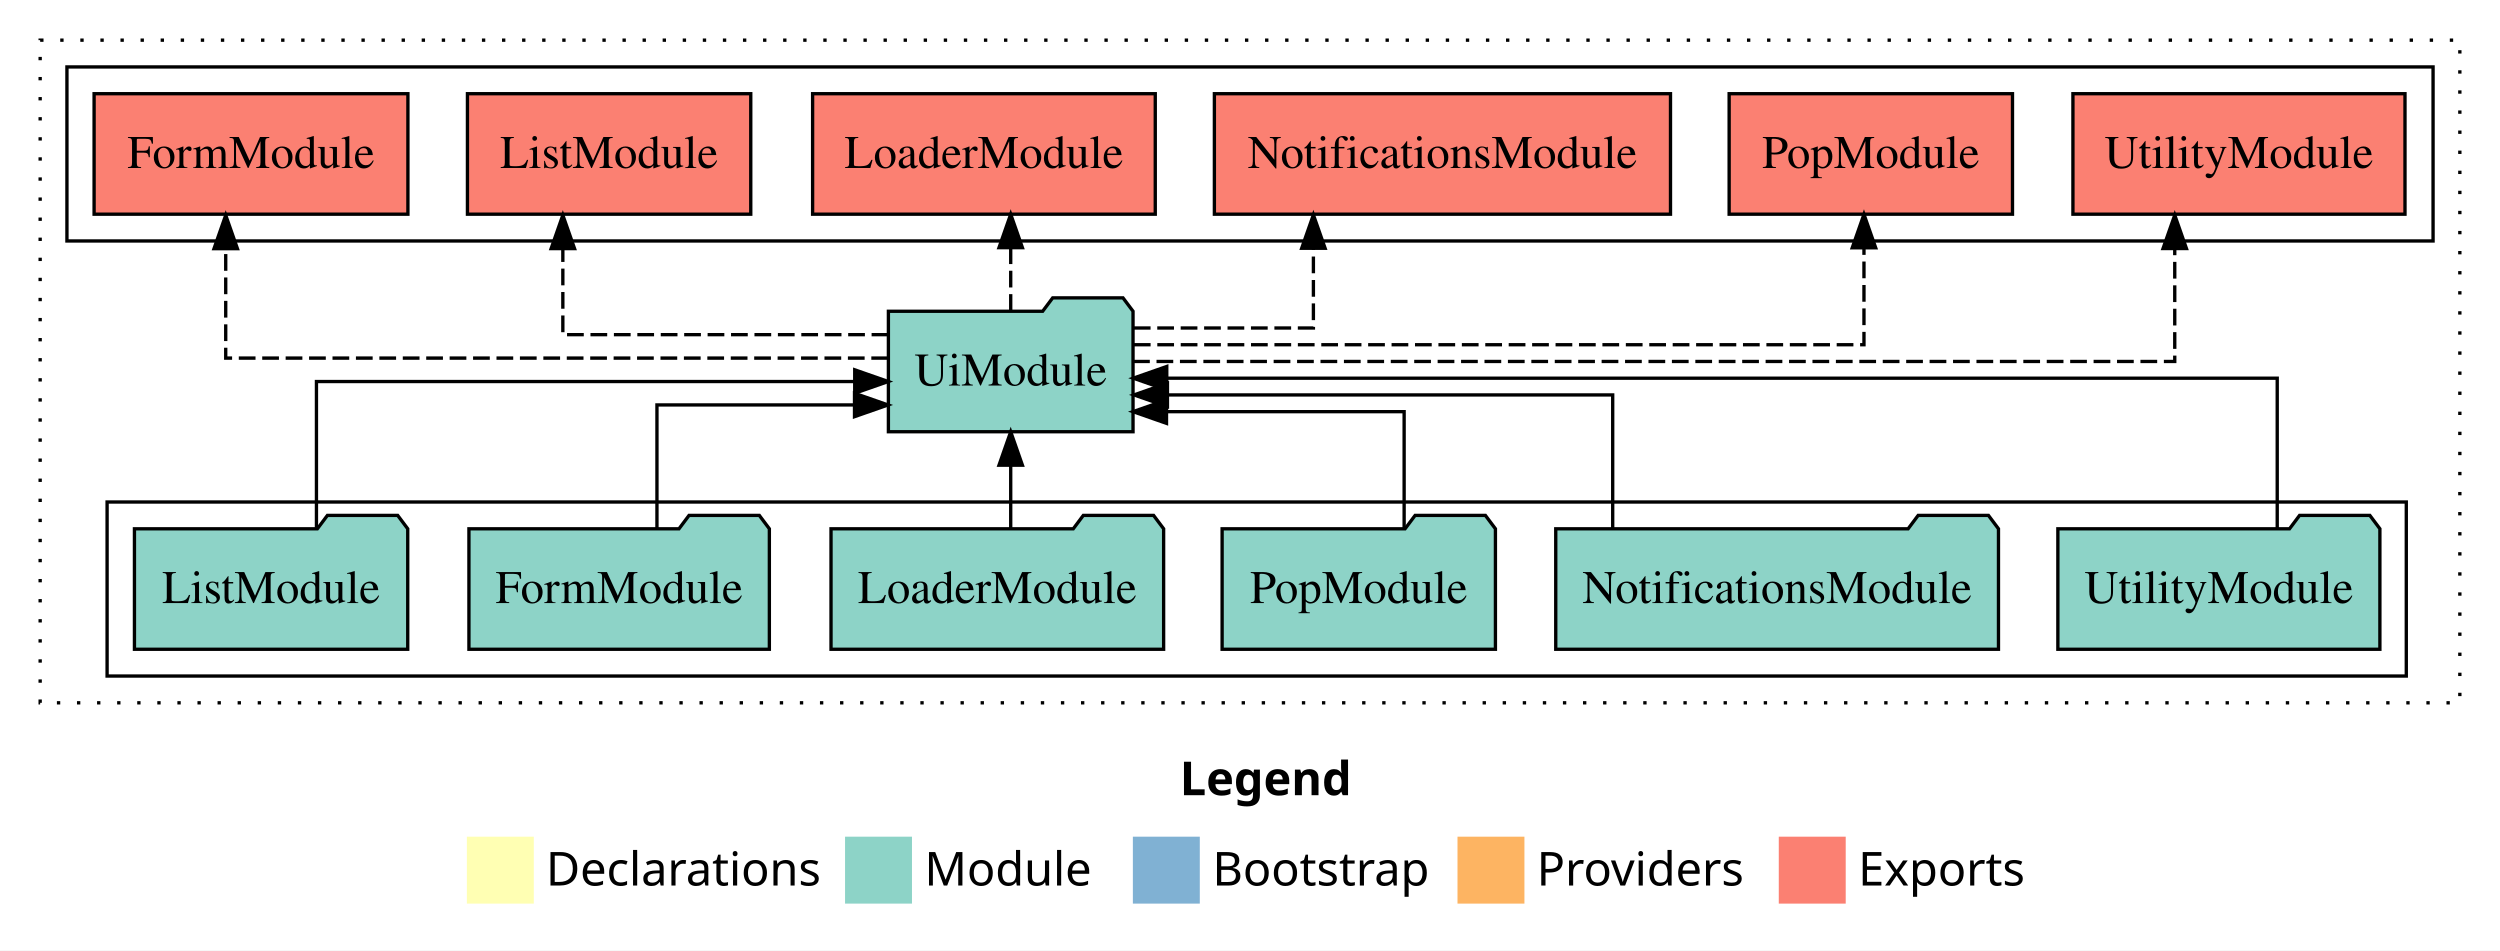
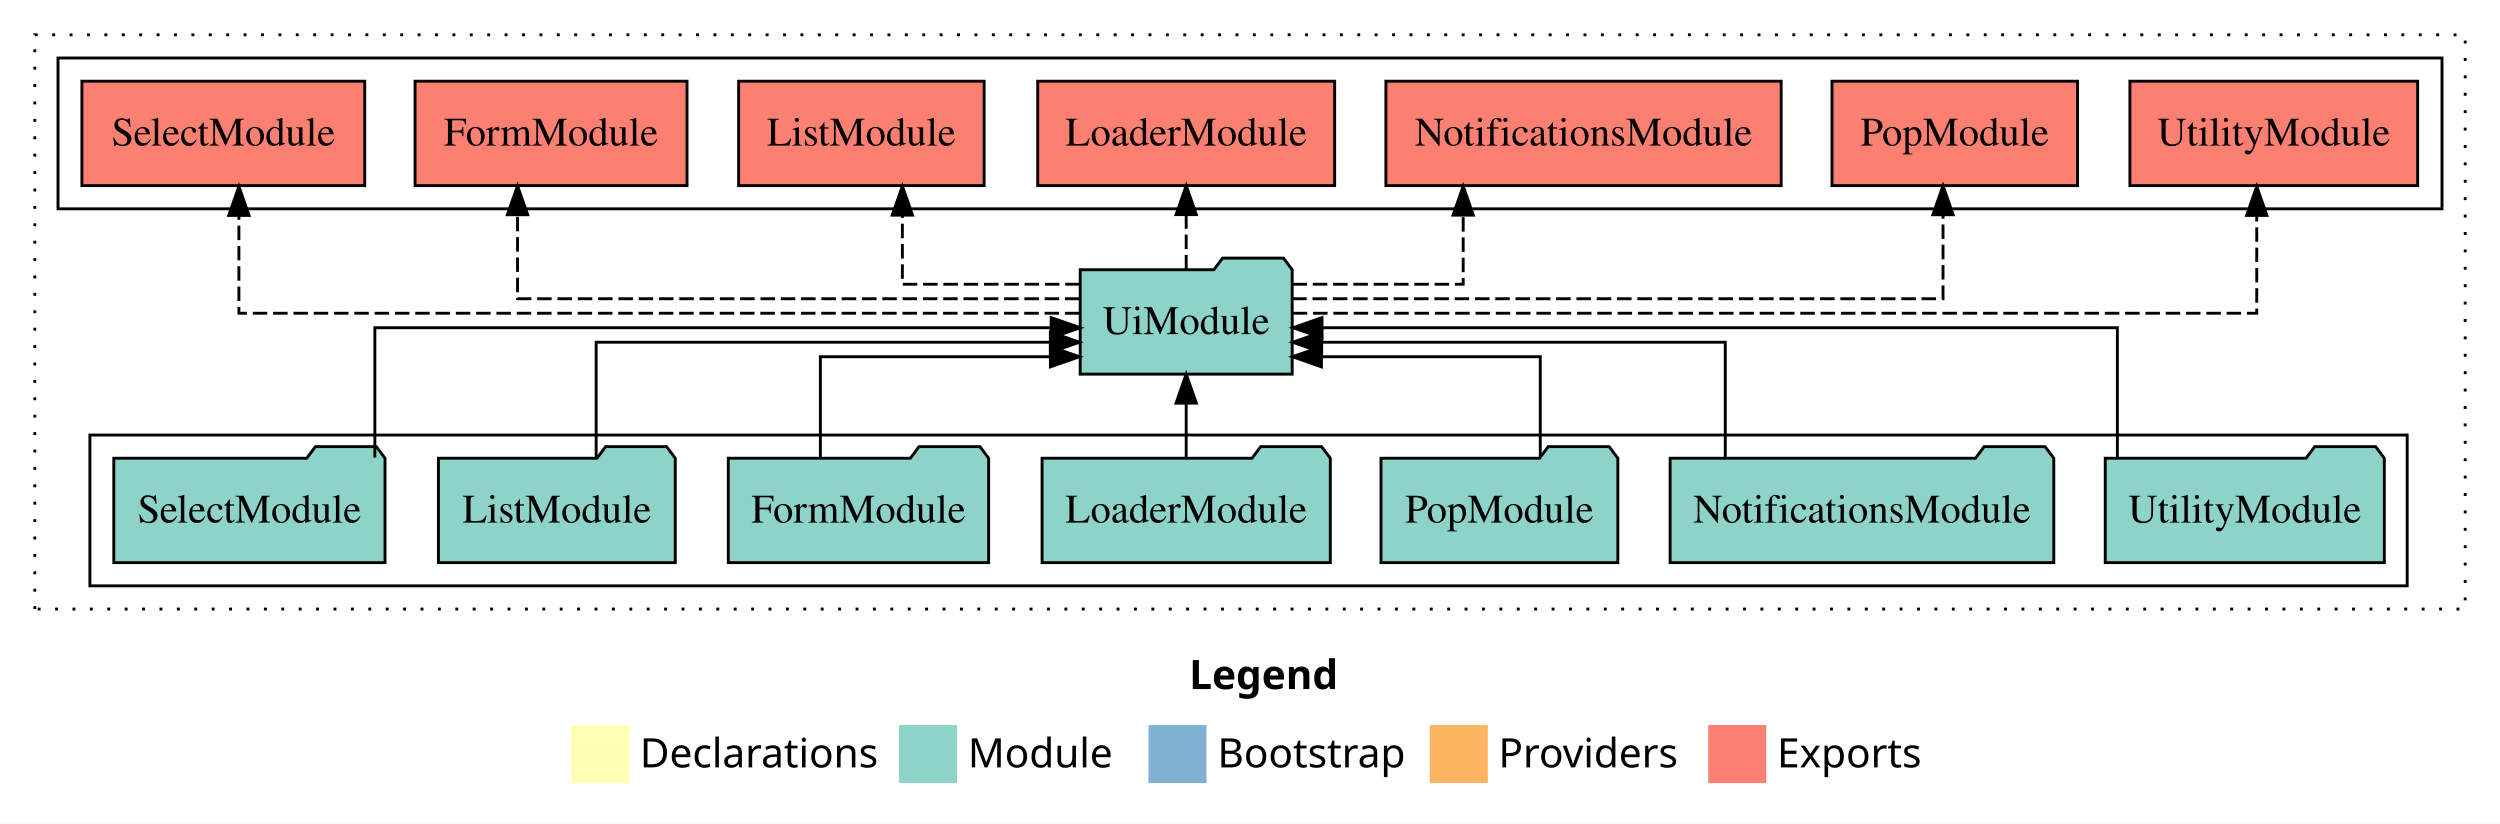
- <svg xmlns="http://www.w3.org/2000/svg" width="747pt" height="284pt" viewBox="0.00 0.00 747.00 284.00">
+ <svg xmlns="http://www.w3.org/2000/svg" width="862pt" height="284pt" viewBox="0.00 0.00 862.00 284.00">
  <g id="graph0" class="graph" transform="scale(1 1) rotate(0) translate(4 280)">
-     <polygon fill="#ffffff" stroke="transparent" points="-4,4 -4,-280 743,-280 743,4 -4,4" />
-     <text text-anchor="start" x="348.509" y="-42.4" font-family="sans-serif" font-weight="bold" font-size="14.00" fill="#000000">Legend</text>
-     <polygon fill="#ffffb3" stroke="transparent" points="135.5,-10 135.5,-30 155.5,-30 155.5,-10 135.5,-10" />
-     <text text-anchor="start" x="159.129" y="-15.4" font-family="sans-serif" font-size="14.00" fill="#000000">  Declarations</text>
-     <polygon fill="#8dd3c7" stroke="transparent" points="248.5,-10 248.5,-30 268.5,-30 268.5,-10 248.5,-10" />
-     <text text-anchor="start" x="272.225" y="-15.4" font-family="sans-serif" font-size="14.00" fill="#000000">  Module</text>
-     <polygon fill="#80b1d3" stroke="transparent" points="334.5,-10 334.5,-30 354.5,-30 354.5,-10 334.5,-10" />
-     <text text-anchor="start" x="358.281" y="-15.4" font-family="sans-serif" font-size="14.00" fill="#000000">  Bootstrap</text>
-     <polygon fill="#fdb462" stroke="transparent" points="431.5,-10 431.5,-30 451.5,-30 451.5,-10 431.5,-10" />
-     <text text-anchor="start" x="455.173" y="-15.4" font-family="sans-serif" font-size="14.00" fill="#000000">  Providers</text>
-     <polygon fill="#fb8072" stroke="transparent" points="527.5,-10 527.5,-30 547.5,-30 547.5,-10 527.5,-10" />
-     <text text-anchor="start" x="551.226" y="-15.4" font-family="sans-serif" font-size="14.00" fill="#000000">  Exports</text>
+     <polygon fill="#ffffff" stroke="transparent" points="-4,4 -4,-280 858,-280 858,4 -4,4" />
+     <text text-anchor="start" x="406.009" y="-42.4" font-family="sans-serif" font-weight="bold" font-size="14.00" fill="#000000">Legend</text>
+     <polygon fill="#ffffb3" stroke="transparent" points="193,-10 193,-30 213,-30 213,-10 193,-10" />
+     <text text-anchor="start" x="216.629" y="-15.4" font-family="sans-serif" font-size="14.00" fill="#000000">  Declarations</text>
+     <polygon fill="#8dd3c7" stroke="transparent" points="306,-10 306,-30 326,-30 326,-10 306,-10" />
+     <text text-anchor="start" x="329.725" y="-15.4" font-family="sans-serif" font-size="14.00" fill="#000000">  Module</text>
+     <polygon fill="#80b1d3" stroke="transparent" points="392,-10 392,-30 412,-30 412,-10 392,-10" />
+     <text text-anchor="start" x="415.781" y="-15.4" font-family="sans-serif" font-size="14.00" fill="#000000">  Bootstrap</text>
+     <polygon fill="#fdb462" stroke="transparent" points="489,-10 489,-30 509,-30 509,-10 489,-10" />
+     <text text-anchor="start" x="512.673" y="-15.4" font-family="sans-serif" font-size="14.00" fill="#000000">  Providers</text>
+     <polygon fill="#fb8072" stroke="transparent" points="585,-10 585,-30 605,-30 605,-10 585,-10" />
+     <text text-anchor="start" x="608.726" y="-15.4" font-family="sans-serif" font-size="14.00" fill="#000000">  Exports</text>
    <g id="clust1" class="cluster">
-       <polygon fill="none" stroke="#000000" stroke-dasharray="1,5" points="8,-70 8,-268 731,-268 731,-70 8,-70" />
+       <polygon fill="none" stroke="#000000" stroke-dasharray="1,5" points="8,-70 8,-268 846,-268 846,-70 8,-70" />
    </g>
    <g id="clust3" class="cluster">
-       <polygon fill="none" stroke="#000000" points="28,-78 28,-130 715,-130 715,-78 28,-78" />
+       <polygon fill="none" stroke="#000000" points="27,-78 27,-130 826,-130 826,-78 27,-78" />
    </g>
    <g id="clust4" class="cluster">
-       <polygon fill="none" stroke="#000000" points="16,-208 16,-260 723,-260 723,-208 16,-208" />
+       <polygon fill="none" stroke="#000000" points="16,-208 16,-260 838,-260 838,-208 16,-208" />
    </g>
    <g id="node1" class="node">
-       <polygon fill="#8dd3c7" stroke="#000000" points="707.11,-122 704.11,-126 683.11,-126 680.11,-122 610.89,-122 610.89,-86 707.11,-86 707.11,-122" />
-       <text text-anchor="middle" x="659" y="-99.8" font-family="Times,serif" font-size="14.00" fill="#000000">UtilityModule</text>
+       <polygon fill="#8dd3c7" stroke="#000000" points="818.11,-122 815.11,-126 794.11,-126 791.11,-122 721.89,-122 721.89,-86 818.11,-86 818.11,-122" />
+       <text text-anchor="middle" x="770" y="-99.8" font-family="Times,serif" font-size="14.00" fill="#000000">UtilityModule</text>
+     </g>
+     <g id="node8" class="node">
+       <polygon fill="#8dd3c7" stroke="#000000" points="441.548,-187 438.548,-191 417.548,-191 414.548,-187 368.452,-187 368.452,-151 441.548,-151 441.548,-187" />
+       <text text-anchor="middle" x="405" y="-164.8" font-family="Times,serif" font-size="14.00" fill="#000000">UiModule</text>
+     </g>
+     <g id="edge1" class="edge">
+       <path fill="none" stroke="#000000" d="M726.07,-122.222C726.07,-140.828 726.07,-167 726.07,-167 726.07,-167 451.831,-167 451.831,-167" />
+       <polygon fill="#000000" stroke="#000000" points="451.831,-163.5 441.831,-167 451.831,-170.5 451.831,-163.5" />
+     </g>
+     <g id="node2" class="node">
+       <polygon fill="#8dd3c7" stroke="#000000" points="704.144,-122 701.144,-126 680.144,-126 677.144,-122 571.856,-122 571.856,-86 704.144,-86 704.144,-122" />
+       <text text-anchor="middle" x="638" y="-99.8" font-family="Times,serif" font-size="14.00" fill="#000000">NotificationsModule</text>
+     </g>
+     <g id="edge2" class="edge">
+       <path fill="none" stroke="#000000" d="M590.875,-122.034C590.875,-139.06 590.875,-162 590.875,-162 590.875,-162 451.723,-162 451.723,-162" />
+       <polygon fill="#000000" stroke="#000000" points="451.723,-158.5 441.723,-162 451.723,-165.5 451.723,-158.5" />
+     </g>
+     <g id="node3" class="node">
+       <polygon fill="#8dd3c7" stroke="#000000" points="553.833,-122 550.833,-126 529.833,-126 526.833,-122 472.167,-122 472.167,-86 553.833,-86 553.833,-122" />
+       <text text-anchor="middle" x="513" y="-99.8" font-family="Times,serif" font-size="14.00" fill="#000000">PopModule</text>
+     </g>
+     <g id="edge3" class="edge">
+       <path fill="none" stroke="#000000" d="M527.087,-122.24C527.087,-137.571 527.087,-157 527.087,-157 527.087,-157 451.63,-157 451.63,-157" />
+       <polygon fill="#000000" stroke="#000000" points="451.63,-153.5 441.63,-157 451.63,-160.5 451.63,-153.5" />
+     </g>
+     <g id="node4" class="node">
+       <polygon fill="#8dd3c7" stroke="#000000" points="454.692,-122 451.692,-126 430.692,-126 427.692,-122 355.308,-122 355.308,-86 454.692,-86 454.692,-122" />
+       <text text-anchor="middle" x="405" y="-99.8" font-family="Times,serif" font-size="14.00" fill="#000000">LoaderModule</text>
+     </g>
+     <g id="edge4" class="edge">
+       <path fill="none" stroke="#000000" d="M405,-122.106C405,-122.106 405,-140.991 405,-140.991" />
+       <polygon fill="#000000" stroke="#000000" points="401.5,-140.991 405,-150.991 408.5,-140.991 401.5,-140.991" />
+     </g>
+     <g id="node5" class="node">
+       <polygon fill="#8dd3c7" stroke="#000000" points="336.884,-122 333.884,-126 312.884,-126 309.884,-122 247.116,-122 247.116,-86 336.884,-86 336.884,-122" />
+       <text text-anchor="middle" x="292" y="-99.8" font-family="Times,serif" font-size="14.00" fill="#000000">FormModule</text>
+     </g>
+     <g id="edge5" class="edge">
+       <path fill="none" stroke="#000000" d="M278.862,-122.24C278.862,-137.571 278.862,-157 278.862,-157 278.862,-157 358.177,-157 358.177,-157" />
+       <polygon fill="#000000" stroke="#000000" points="358.177,-160.5 368.177,-157 358.176,-153.5 358.177,-160.5" />
+     </g>
+     <g id="node6" class="node">
+       <polygon fill="#8dd3c7" stroke="#000000" points="228.829,-122 225.829,-126 204.829,-126 201.829,-122 147.171,-122 147.171,-86 228.829,-86 228.829,-122" />
+       <text text-anchor="middle" x="188" y="-99.8" font-family="Times,serif" font-size="14.00" fill="#000000">ListModule</text>
+     </g>
+     <g id="edge6" class="edge">
+       <path fill="none" stroke="#000000" d="M201.555,-122.034C201.555,-139.06 201.555,-162 201.555,-162 201.555,-162 358.158,-162 358.158,-162" />
+       <polygon fill="#000000" stroke="#000000" points="358.158,-165.5 368.158,-162 358.158,-158.5 358.158,-165.5" />
    </g>
    <g id="node7" class="node">
-       <polygon fill="#8dd3c7" stroke="#000000" points="334.548,-187 331.548,-191 310.548,-191 307.548,-187 261.452,-187 261.452,-151 334.548,-151 334.548,-187" />
-       <text text-anchor="middle" x="298" y="-164.8" font-family="Times,serif" font-size="14.00" fill="#000000">UiModule</text>
-     </g>
-     <g id="edge1" class="edge">
-       <path fill="none" stroke="#000000" d="M676.435,-122.222C676.435,-140.828 676.435,-167 676.435,-167 676.435,-167 344.63,-167 344.63,-167" />
-       <polygon fill="#000000" stroke="#000000" points="344.63,-163.5 334.63,-167 344.63,-170.5 344.63,-163.5" />
-     </g>
-     <g id="node2" class="node">
-       <polygon fill="#8dd3c7" stroke="#000000" points="593.144,-122 590.144,-126 569.144,-126 566.144,-122 460.856,-122 460.856,-86 593.144,-86 593.144,-122" />
-       <text text-anchor="middle" x="527" y="-99.8" font-family="Times,serif" font-size="14.00" fill="#000000">NotificationsModule</text>
-     </g>
-     <g id="edge2" class="edge">
-       <path fill="none" stroke="#000000" d="M477.875,-122.034C477.875,-139.06 477.875,-162 477.875,-162 477.875,-162 344.834,-162 344.834,-162" />
-       <polygon fill="#000000" stroke="#000000" points="344.834,-158.5 334.834,-162 344.834,-165.5 344.834,-158.5" />
-     </g>
-     <g id="node3" class="node">
-       <polygon fill="#8dd3c7" stroke="#000000" points="442.833,-122 439.833,-126 418.833,-126 415.833,-122 361.167,-122 361.167,-86 442.833,-86 442.833,-122" />
-       <text text-anchor="middle" x="402" y="-99.8" font-family="Times,serif" font-size="14.00" fill="#000000">PopModule</text>
-     </g>
-     <g id="edge3" class="edge">
-       <path fill="none" stroke="#000000" d="M415.555,-122.24C415.555,-137.571 415.555,-157 415.555,-157 415.555,-157 344.551,-157 344.551,-157" />
-       <polygon fill="#000000" stroke="#000000" points="344.551,-153.5 334.551,-157 344.551,-160.5 344.551,-153.5" />
-     </g>
-     <g id="node4" class="node">
-       <polygon fill="#8dd3c7" stroke="#000000" points="343.692,-122 340.692,-126 319.692,-126 316.692,-122 244.308,-122 244.308,-86 343.692,-86 343.692,-122" />
-       <text text-anchor="middle" x="294" y="-99.8" font-family="Times,serif" font-size="14.00" fill="#000000">LoaderModule</text>
-     </g>
-     <g id="edge4" class="edge">
-       <path fill="none" stroke="#000000" d="M298,-122.106C298,-122.106 298,-140.991 298,-140.991" />
-       <polygon fill="#000000" stroke="#000000" points="294.5,-140.991 298,-150.991 301.5,-140.991 294.5,-140.991" />
-     </g>
-     <g id="node5" class="node">
-       <polygon fill="#8dd3c7" stroke="#000000" points="225.884,-122 222.884,-126 201.884,-126 198.884,-122 136.116,-122 136.116,-86 225.884,-86 225.884,-122" />
-       <text text-anchor="middle" x="181" y="-99.8" font-family="Times,serif" font-size="14.00" fill="#000000">FormModule</text>
-     </g>
-     <g id="edge5" class="edge">
-       <path fill="none" stroke="#000000" d="M192.296,-122.009C192.296,-138.049 192.296,-159 192.296,-159 192.296,-159 251.326,-159 251.326,-159" />
-       <polygon fill="#000000" stroke="#000000" points="251.326,-162.5 261.326,-159 251.326,-155.5 251.326,-162.5" />
-     </g>
-     <g id="node6" class="node">
-       <polygon fill="#8dd3c7" stroke="#000000" points="117.829,-122 114.829,-126 93.829,-126 90.829,-122 36.171,-122 36.171,-86 117.829,-86 117.829,-122" />
-       <text text-anchor="middle" x="77" y="-99.8" font-family="Times,serif" font-size="14.00" fill="#000000">ListModule</text>
-     </g>
-     <g id="edge6" class="edge">
-       <path fill="none" stroke="#000000" d="M90.555,-122.267C90.555,-140.555 90.555,-166 90.555,-166 90.555,-166 251.391,-166 251.391,-166" />
-       <polygon fill="#000000" stroke="#000000" points="251.391,-169.5 261.39,-166 251.39,-162.5 251.391,-169.5" />
-     </g>
-     <g id="node8" class="node">
-       <polygon fill="#fb8072" stroke="#000000" points="714.61,-252 615.39,-252 615.39,-216 714.61,-216 714.61,-252" />
-       <text text-anchor="middle" x="665" y="-229.8" font-family="Times,serif" font-size="14.00" fill="#000000">UtilityModule </text>
+       <polygon fill="#8dd3c7" stroke="#000000" points="128.758,-122 125.758,-126 104.758,-126 101.758,-122 35.242,-122 35.242,-86 128.758,-86 128.758,-122" />
+       <text text-anchor="middle" x="82" y="-99.8" font-family="Times,serif" font-size="14.00" fill="#000000">SelectModule</text>
    </g>
    <g id="edge7" class="edge">
-       <path fill="none" stroke="#000000" stroke-dasharray="5,2" d="M334.565,-172C423.865,-172 645.815,-172 645.815,-172 645.815,-172 645.815,-205.733 645.815,-205.733" />
-       <polygon fill="#000000" stroke="#000000" points="642.315,-205.733 645.815,-215.733 649.315,-205.733 642.315,-205.733" />
+       <path fill="none" stroke="#000000" d="M125.254,-122.222C125.254,-140.828 125.254,-167 125.254,-167 125.254,-167 358.428,-167 358.428,-167" />
+       <polygon fill="#000000" stroke="#000000" points="358.428,-170.5 368.428,-167 358.428,-163.5 358.428,-170.5" />
    </g>
    <g id="node9" class="node">
-       <polygon fill="#fb8072" stroke="#000000" points="597.333,-252 512.667,-252 512.667,-216 597.333,-216 597.333,-252" />
-       <text text-anchor="middle" x="555" y="-229.8" font-family="Times,serif" font-size="14.00" fill="#000000">PopModule </text>
+       <polygon fill="#fb8072" stroke="#000000" points="829.61,-252 730.39,-252 730.39,-216 829.61,-216 829.61,-252" />
+       <text text-anchor="middle" x="780" y="-229.8" font-family="Times,serif" font-size="14.00" fill="#000000">UtilityModule </text>
    </g>
    <g id="edge8" class="edge">
-       <path fill="none" stroke="#000000" stroke-dasharray="5,2" d="M334.8,-177C405.404,-177 552.953,-177 552.953,-177 552.953,-177 552.953,-205.965 552.953,-205.965" />
-       <polygon fill="#000000" stroke="#000000" points="549.453,-205.965 552.953,-215.965 556.453,-205.965 549.453,-205.965" />
+       <path fill="none" stroke="#000000" stroke-dasharray="5,2" d="M441.743,-172C535.109,-172 774.125,-172 774.125,-172 774.125,-172 774.125,-205.733 774.125,-205.733" />
+       <polygon fill="#000000" stroke="#000000" points="770.625,-205.733 774.125,-215.733 777.625,-205.733 770.625,-205.733" />
    </g>
    <g id="node10" class="node">
-       <polygon fill="#fb8072" stroke="#000000" points="495.144,-252 358.856,-252 358.856,-216 495.144,-216 495.144,-252" />
-       <text text-anchor="middle" x="427" y="-229.8" font-family="Times,serif" font-size="14.00" fill="#000000">NotificationsModule </text>
+       <polygon fill="#fb8072" stroke="#000000" points="712.333,-252 627.667,-252 627.667,-216 712.333,-216 712.333,-252" />
+       <text text-anchor="middle" x="670" y="-229.8" font-family="Times,serif" font-size="14.00" fill="#000000">PopModule </text>
    </g>
    <g id="edge9" class="edge">
-       <path fill="none" stroke="#000000" stroke-dasharray="5,2" d="M334.787,-182C359.827,-182 388.445,-182 388.445,-182 388.445,-182 388.445,-205.813 388.445,-205.813" />
-       <polygon fill="#000000" stroke="#000000" points="384.945,-205.813 388.445,-215.813 391.945,-205.813 384.945,-205.813" />
+       <path fill="none" stroke="#000000" stroke-dasharray="5,2" d="M441.559,-177C513.377,-177 665.953,-177 665.953,-177 665.953,-177 665.953,-205.965 665.953,-205.965" />
+       <polygon fill="#000000" stroke="#000000" points="662.453,-205.965 665.953,-215.965 669.453,-205.965 662.453,-205.965" />
    </g>
    <g id="node11" class="node">
-       <polygon fill="#fb8072" stroke="#000000" points="341.193,-252 238.807,-252 238.807,-216 341.193,-216 341.193,-252" />
-       <text text-anchor="middle" x="290" y="-229.8" font-family="Times,serif" font-size="14.00" fill="#000000">LoaderModule </text>
+       <polygon fill="#fb8072" stroke="#000000" points="610.144,-252 473.856,-252 473.856,-216 610.144,-216 610.144,-252" />
+       <text text-anchor="middle" x="542" y="-229.8" font-family="Times,serif" font-size="14.00" fill="#000000">NotificationsModule </text>
    </g>
    <g id="edge10" class="edge">
-       <path fill="none" stroke="#000000" stroke-dasharray="5,2" d="M298,-187.106C298,-187.106 298,-205.991 298,-205.991" />
-       <polygon fill="#000000" stroke="#000000" points="294.5,-205.991 298,-215.991 301.5,-205.991 294.5,-205.991" />
+       <path fill="none" stroke="#000000" stroke-dasharray="5,2" d="M441.652,-182C468.586,-182 500.507,-182 500.507,-182 500.507,-182 500.507,-205.813 500.507,-205.813" />
+       <polygon fill="#000000" stroke="#000000" points="497.008,-205.813 500.507,-215.813 504.008,-205.813 497.008,-205.813" />
    </g>
    <g id="node12" class="node">
-       <polygon fill="#fb8072" stroke="#000000" points="220.328,-252 135.672,-252 135.672,-216 220.328,-216 220.328,-252" />
-       <text text-anchor="middle" x="178" y="-229.8" font-family="Times,serif" font-size="14.00" fill="#000000">ListModule </text>
+       <polygon fill="#fb8072" stroke="#000000" points="456.193,-252 353.807,-252 353.807,-216 456.193,-216 456.193,-252" />
+       <text text-anchor="middle" x="405" y="-229.8" font-family="Times,serif" font-size="14.00" fill="#000000">LoaderModule </text>
    </g>
    <g id="edge11" class="edge">
-       <path fill="none" stroke="#000000" stroke-dasharray="5,2" d="M261.432,-180C221.81,-180 164.177,-180 164.177,-180 164.177,-180 164.177,-205.718 164.177,-205.718" />
-       <polygon fill="#000000" stroke="#000000" points="160.677,-205.718 164.177,-215.718 167.677,-205.718 160.677,-205.718" />
+       <path fill="none" stroke="#000000" stroke-dasharray="5,2" d="M405,-187.106C405,-187.106 405,-205.991 405,-205.991" />
+       <polygon fill="#000000" stroke="#000000" points="401.5,-205.991 405,-215.991 408.5,-205.991 401.5,-205.991" />
    </g>
    <g id="node13" class="node">
-       <polygon fill="#fb8072" stroke="#000000" points="117.884,-252 24.116,-252 24.116,-216 117.884,-216 117.884,-252" />
-       <text text-anchor="middle" x="71" y="-229.8" font-family="Times,serif" font-size="14.00" fill="#000000">FormModule </text>
+       <polygon fill="#fb8072" stroke="#000000" points="335.328,-252 250.672,-252 250.672,-216 335.328,-216 335.328,-252" />
+       <text text-anchor="middle" x="293" y="-229.8" font-family="Times,serif" font-size="14.00" fill="#000000">ListModule </text>
    </g>
    <g id="edge12" class="edge">
-       <path fill="none" stroke="#000000" stroke-dasharray="5,2" d="M261.351,-173C195.382,-173 63.445,-173 63.445,-173 63.445,-173 63.445,-205.698 63.445,-205.698" />
-       <polygon fill="#000000" stroke="#000000" points="59.945,-205.698 63.445,-215.698 66.945,-205.698 59.945,-205.698" />
+       <path fill="none" stroke="#000000" stroke-dasharray="5,2" d="M368.281,-182C340.513,-182 307.138,-182 307.138,-182 307.138,-182 307.138,-205.813 307.138,-205.813" />
+       <polygon fill="#000000" stroke="#000000" points="303.638,-205.813 307.138,-215.813 310.638,-205.813 303.638,-205.813" />
+     </g>
+     <g id="node14" class="node">
+       <polygon fill="#fb8072" stroke="#000000" points="232.884,-252 139.116,-252 139.116,-216 232.884,-216 232.884,-252" />
+       <text text-anchor="middle" x="186" y="-229.8" font-family="Times,serif" font-size="14.00" fill="#000000">FormModule </text>
+     </g>
+     <g id="edge13" class="edge">
+       <path fill="none" stroke="#000000" stroke-dasharray="5,2" d="M368.213,-177C303.121,-177 174.445,-177 174.445,-177 174.445,-177 174.445,-205.965 174.445,-205.965" />
+       <polygon fill="#000000" stroke="#000000" points="170.945,-205.965 174.445,-215.965 177.945,-205.965 170.945,-205.965" />
+     </g>
+     <g id="node15" class="node">
+       <polygon fill="#fb8072" stroke="#000000" points="121.758,-252 24.242,-252 24.242,-216 121.758,-216 121.758,-252" />
+       <text text-anchor="middle" x="73" y="-229.8" font-family="Times,serif" font-size="14.00" fill="#000000">SelectModule </text>
+     </g>
+     <g id="edge14" class="edge">
+       <path fill="none" stroke="#000000" stroke-dasharray="5,2" d="M368.167,-172C282.746,-172 78.375,-172 78.375,-172 78.375,-172 78.375,-205.733 78.375,-205.733" />
+       <polygon fill="#000000" stroke="#000000" points="74.875,-205.733 78.375,-215.733 81.875,-205.733 74.875,-205.733" />
    </g>
  </g>
</svg>
